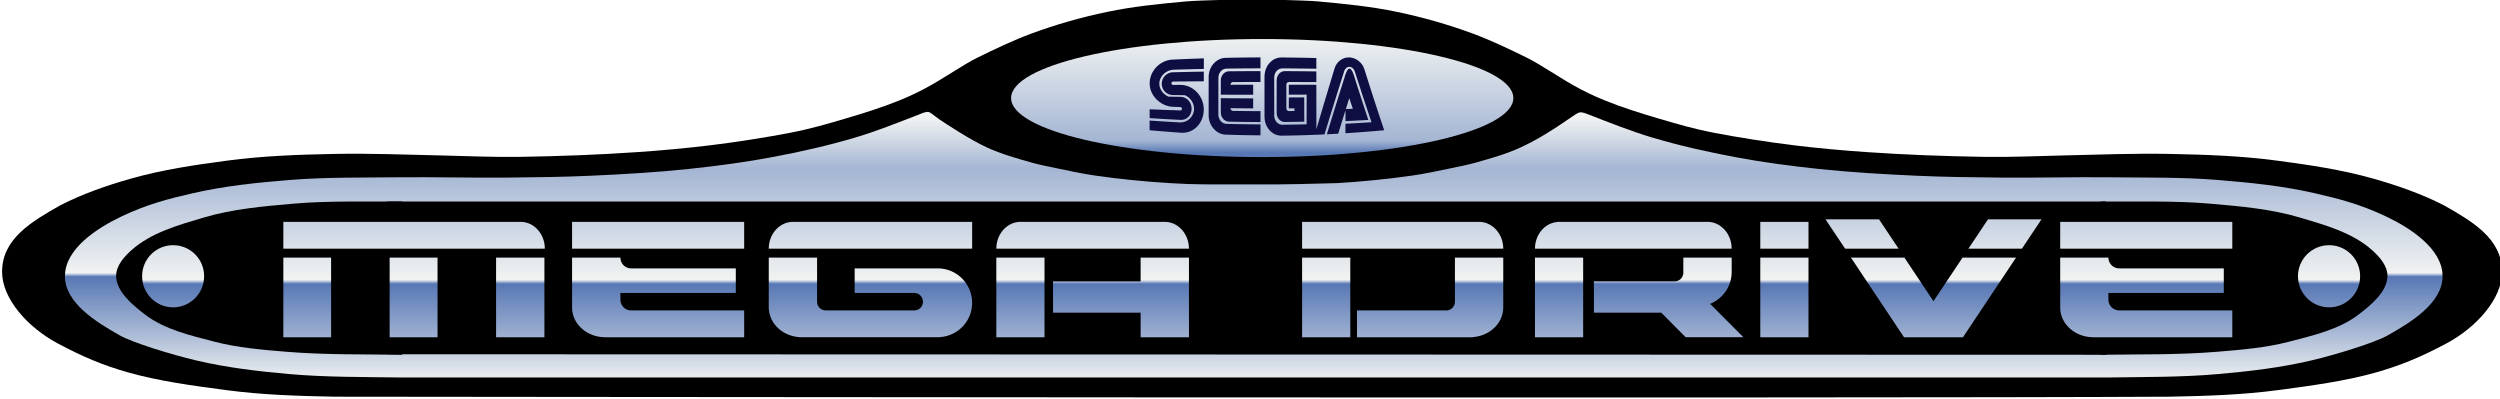
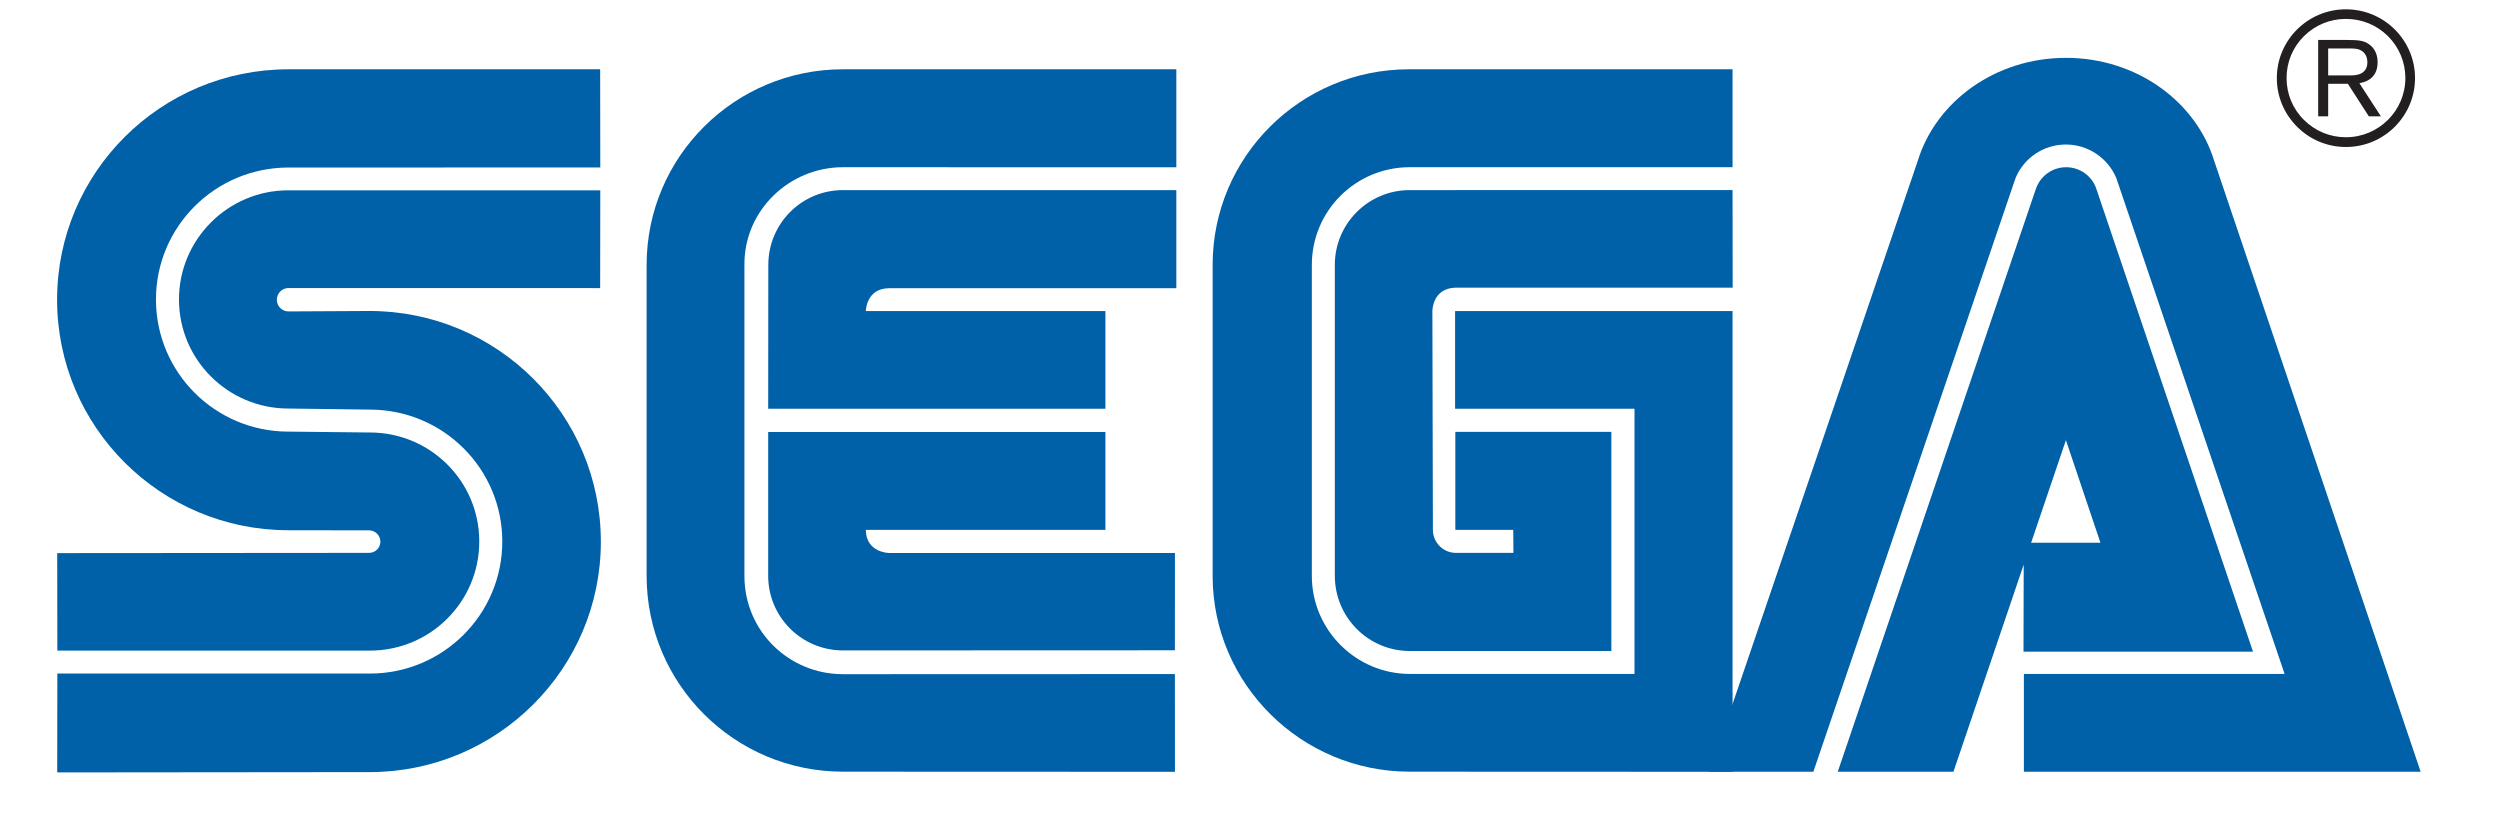
- <svg xmlns="http://www.w3.org/2000/svg" version="1.1" id="Layer_1" x="0px" y="0px" width="566.932px" height="90.32px" viewBox="0 0 566.932 90.32" enable-background="new 0 0 566.932 90.32" xml:space="preserve">
-   <g>
-     <g id="layer3">
-       <g id="g7132">
- 		</g>
-       <g id="g7132-3" transform="matrix(-1,0,0,1,572.246,1.3299167e-4)">
-         <path id="path6288-1-5" d="     M80.218,89.959c-8.256-0.161-16.444-0.408-24.631-1.503c-7.381-0.984-15.09-1.993-22.254-4.029     c-5.428-1.542-10.057-3.437-15.895-6.56C10.606,74.213,4.836,67.724,4.842,61.628c0.009-7.51,6.74-11.396,13.125-15.035     c5.015-2.585,10.609-4.529,16.037-6.073c7.162-2.034,14.406-3.098,21.787-4.083c8.185-1.094,16.168-1.369,24.424-1.533     c7.857-0.154,16.084,0.158,23.941,0.341c6.061,0.141,11.971,0.417,18.031,0.325c8.963-0.136,17.987-0.469,26.934-1.09     c5.355-0.373,10.818-0.862,16.148-1.512c6.055-0.736,12.965-1.829,18.1-2.821c5.135-0.994,8.492-2.026,12.68-3.248     c4.125-1.204,8.322-2.533,12.31-4.142c2.503-1.011,4.806-2.127,7.156-3.453c1.816-1.023,3.677-2.238,5.465-3.313     c1.684-1.014,3.26-2.046,5.022-2.91c4.022-1.968,8.088-3.931,12.291-5.48c5.604-2.066,11.256-3.669,17.103-4.896     c5.938-1.246,12.016-1.843,18.058-2.393c3.056-0.275,14.854-0.49,14.854-0.49s11.802,0.215,14.854,0.49     c6.042,0.548,12.119,1.146,18.058,2.393c5.847,1.228,11.498,2.829,17.103,4.896c4.202,1.551,8.269,3.515,12.291,5.48     c1.764,0.863,3.34,1.896,5.022,2.909c1.789,1.076,3.646,2.291,5.465,3.314c2.354,1.324,4.654,2.442,7.158,3.453     c3.985,1.607,8.184,2.938,12.31,4.142c4.187,1.222,7.543,2.254,12.679,3.248c5.135,0.993,12.044,2.085,18.1,2.821     c5.33,0.647,10.793,1.139,16.149,1.512c8.944,0.621,17.968,0.954,26.933,1.09c6.062,0.092,11.971-0.186,18.03-0.325     c7.858-0.183,16.084-0.495,23.943-0.341c8.256,0.164,16.238,0.439,24.424,1.533c7.381,0.986,14.624,2.049,21.787,4.083     c5.426,1.542,11.023,3.488,16.038,6.073c6.385,3.642,13.116,7.525,13.124,15.035c0.005,6.097-5.766,12.585-12.597,16.239     c-5.837,3.123-10.468,5.018-15.894,6.56c-7.164,2.036-14.874,3.045-22.255,4.029c-8.186,1.095-16.374,1.342-24.629,1.503     C496.397,89.959,151.142,90.368,80.218,89.959L80.218,89.959z" />
-       </g>
-     </g>
-     <g id="layer4">
-       <g id="g7132-3-9" transform="matrix(-0.7864431,0,0,0.7864431,465.5962,16.7987)">
- 		</g>
-       <linearGradient id="path6288-1-5-9-9_1_" gradientUnits="userSpaceOnUse" x1="284.45" y1="-415.988" x2="284.45" y2="-475.994" gradientTransform="matrix(1 0 0 -1 -0.1348 -389.2554)">
-         <stop offset="0" style="stop-color:#F1F3F2" />
-         <stop offset="0.194" style="stop-color:#A4B5D3" />
-         <stop offset="0.586" style="stop-color:#F1F3F2" />
-         <stop offset="0.6" style="stop-color:#5878B5" />
-         <stop offset="1" style="stop-color:#F1F3F2" />
-       </linearGradient>
-       <path id="path6288-1-5-9-9" fill="url(#path6288-1-5-9-9_1_)" d="    M265.309,41.527c-5.688-0.354-11.369-0.9-17.009-1.721c-2.925-0.427-5.817-1.055-8.712-1.657c-1.859-0.387-3.73-0.742-5.561-1.257    c-3.459-0.974-6.947-1.953-10.215-3.45c-3.813-1.746-9.41-5.425-10.83-6.402c-1.42-0.979-1.996-1.67-2.604-1.671    c-0.753,0.024-1.433,0.39-2.233,0.697c-4.707,1.814-9.4,3.699-14.236,5.138c-6.178,1.835-12.483,3.243-18.816,4.436    c-6.262,1.178-12.591,2.008-18.928,2.676c-7.372,0.774-14.779,1.199-22.184,1.537c-6.226,0.285-12.458,0.354-18.69,0.415    c-8.47,0.083-16.94-0.155-25.411-0.062c-8.062,0.091-16.143-0.044-24.179,0.604c-7.37,0.596-14.771,1.353-21.977,3.007    c-5.555,1.275-10.329,2.483-16.251,5.306c-5.47,2.604-12.708,7.281-12.746,13.461c-0.038,6.116,7.126,10.469,12.45,13.479    c2.818,1.594,11.498,4.311,17.459,5.708c6.875,1.611,13.932,2.436,20.966,3.055c8.415,0.739,16.884,0.649,25.331,0.779h386.767    c8.446-0.13,16.916-0.04,25.33-0.779c7.034-0.619,14.092-1.44,20.967-3.055c5.961-1.397,14.641-4.114,17.459-5.708    c5.324-3.01,12.487-7.36,12.451-13.479c-0.039-6.18-7.275-10.854-12.746-13.461c-5.922-2.82-10.695-4.028-16.25-5.306    c-7.207-1.654-14.607-2.412-21.979-3.007c-8.033-0.647-16.115-0.514-24.176-0.604c-8.471-0.096-16.941,0.145-25.412,0.062    c-6.229-0.063-12.465-0.13-18.688-0.415c-7.406-0.338-14.813-0.762-22.185-1.537c-6.338-0.667-12.666-1.498-18.93-2.676    c-6.332-1.191-12.64-2.601-18.814-4.437c-4.836-1.438-9.528-3.319-14.237-5.137c-0.802-0.309-1.734-0.729-2.284-0.561    c-0.509,0.086-1.69,0.94-2.55,1.533c-3.455,2.379-7.021,4.656-10.832,6.402c-3.269,1.498-6.757,2.478-10.216,3.45    c-1.829,0.515-3.698,0.87-5.56,1.257c-2.896,0.604-5.788,1.23-8.714,1.657c-5.639,0.819-11.318,1.364-17.007,1.721    c-14.104,0.403-16.633,0.291-19.963,0.287C273.87,41.806,271.347,41.903,265.309,41.527L265.309,41.527z" />
-       <linearGradient id="path7243_1_" gradientUnits="userSpaceOnUse" x1="1.764" y1="261.543" x2="1.764" y2="259.414" gradientTransform="matrix(2.5123 0 0 -12.4474 281.8071 3263.649)">
-         <stop offset="0" style="stop-color:#F1F3F2" />
-         <stop offset="0.898" style="stop-color:#A4B5D3" />
-         <stop offset="1" style="stop-color:#5878B5" />
-       </linearGradient>
-       <path id="path7243" fill="url(#path7243_1_)" d="    M343.188,22.236c0,7.391-25.497,13.383-56.951,13.383c-31.451,0-56.949-5.992-56.949-13.383l0,0    c0-7.393,25.498-13.385,56.949-13.385C317.689,8.851,343.188,14.843,343.188,22.236z" />
-     </g>
-     <g id="layer7">
-       <path id="path6288-1-5-9-9-4" d="M91.21,80.453    c-8.445-0.129-17.579,0.039-26.329-0.688c-5.462-0.454-10.98-0.904-16.284-2.293c-5.424-1.419-11.206-2.718-15.668-6.11    c-2.922-2.225-6.594-5.285-6.594-8.827c0-2.274,1.791-4.304,3.475-5.805c4.464-3.979,10.615-5.685,16.348-7.388    c6.58-1.957,13.513-2.559,20.352-3.153c8.204-0.715,16.64-0.402,24.701-0.493" />
-       <path id="path6288-1-5-9-9-4-4" d="M476.417,80.453    c8.447-0.129,17.658,0.041,26.447-0.688c5.463-0.454,10.981-0.904,16.285-2.293c5.424-1.419,11.206-2.718,15.666-6.11    c2.926-2.225,6.596-5.285,6.596-8.827c0-2.274-1.791-4.304-3.476-5.805c-4.463-3.979-10.612-5.685-16.346-7.388    c-6.582-1.957-13.514-2.56-20.353-3.153c-8.242-0.718-16.759-0.402-24.82-0.493" />
-       <polygon id="rect7309" points="87.73,45.695 477.581,45.703 477.581,80.453 88.291,80.333   " />
-     </g>
-     <g id="path16-1">
-       <path fill="#0F0E43" d="M302.592,15.683c-0.369,1.215-0.74,2.438-1.108,3.667c-0.371,1.229-0.742,2.465-1.112,3.708    C300,24.3,299.63,25.546,299.259,26.8c-0.369,1.253-0.74,2.511-1.111,3.772c0.186-0.008,0.367-0.016,0.552-0.021    c0.183-0.008,0.364-0.016,0.55-0.022c0.183-0.009,0.364-0.017,0.548-0.025c0.184-0.008,0.367-0.017,0.551-0.024    c0.372-1.212,0.743-2.419,1.114-3.62c0.372-1.199,0.743-2.396,1.114-3.583c0.371-1.188,0.742-2.369,1.112-3.543    c0.371-1.174,0.742-2.341,1.113-3.5c0.04-0.158,0.103-0.308,0.18-0.438c0.078-0.132,0.173-0.248,0.278-0.343    c0.107-0.097,0.229-0.171,0.354-0.221c0.132-0.049,0.269-0.073,0.412-0.069c0.146,0.005,0.284,0.038,0.414,0.096    c0.129,0.057,0.252,0.139,0.356,0.239c0.107,0.101,0.204,0.221,0.281,0.354c0.078,0.133,0.138,0.283,0.18,0.44    c0.313,0.979,0.629,1.953,0.943,2.919c0.313,0.967,0.628,1.927,0.94,2.879c0.313,0.953,0.629,1.899,0.942,2.839    c0.313,0.938,0.629,1.869,0.942,2.794c-0.492,0.03-0.986,0.063-1.479,0.093c-0.492,0.03-0.984,0.061-1.479,0.089    c-0.492,0.027-0.984,0.056-1.479,0.083c-0.492,0.025-0.986,0.052-1.479,0.076c0,0.181,0,0.358,0,0.539c0,0.18,0,0.356,0,0.537    c0,0.179,0,0.357,0,0.538c0,0.18,0,0.358,0,0.539c0.733-0.047,1.469-0.097,2.2-0.148c0.732-0.051,1.468-0.105,2.199-0.162    c0.732-0.057,1.467-0.116,2.198-0.178c0.73-0.062,1.465-0.125,2.196-0.19c-0.37-1.093-0.741-2.199-1.111-3.315    c-0.371-1.117-0.74-2.245-1.111-3.386c-0.371-1.14-0.742-2.291-1.11-3.451c-0.371-1.162-0.743-2.333-1.114-3.517    c-0.106-0.392-0.271-0.757-0.485-1.093c-0.217-0.333-0.479-0.632-0.781-0.887c-0.301-0.253-0.641-0.46-1.006-0.609    c-0.364-0.15-0.758-0.24-1.166-0.259c-0.405-0.019-0.797,0.037-1.162,0.158c-0.362,0.119-0.7,0.303-1.002,0.539    c-0.299,0.237-0.563,0.526-0.776,0.858C302.866,14.906,302.7,15.28,302.592,15.683L302.592,15.683L302.592,15.683L302.592,15.683    L302.592,15.683z M305.206,24.725c0.063-0.207,0.129-0.415,0.192-0.622c0.064-0.207,0.13-0.414,0.194-0.62    c0.063-0.206,0.128-0.413,0.192-0.619c0.063-0.206,0.13-0.412,0.194-0.617c0.066,0.204,0.136,0.407,0.203,0.608    c0.067,0.204,0.136,0.406,0.202,0.607c0.068,0.202,0.136,0.404,0.204,0.606c0.066,0.201,0.135,0.403,0.202,0.604    c-0.132,0.005-0.265,0.009-0.396,0.013c-0.133,0.004-0.267,0.01-0.398,0.014s-0.266,0.008-0.396,0.012    S305.338,24.721,305.206,24.725z M304.88,17.639c-0.332,1.044-0.664,2.096-0.996,3.151c-0.331,1.059-0.663,2.12-0.994,3.188    c-0.332,1.067-0.664,2.144-0.998,3.222c-0.33,1.079-0.662,2.163-0.994,3.25c0.216-0.012,0.429-0.021,0.645-0.032    c0.214-0.011,0.428-0.021,0.642-0.032c0.216-0.013,0.431-0.022,0.646-0.036c0.214-0.013,0.428-0.023,0.643-0.037    c0.138-0.446,0.274-0.893,0.412-1.336c0.139-0.444,0.273-0.89,0.413-1.331c0.136-0.441,0.272-0.884,0.409-1.323    c0.137-0.44,0.272-0.881,0.412-1.319c0,0.206,0,0.411,0,0.616c0,0.206,0,0.411,0,0.616c0,0.204,0,0.409,0,0.614s0,0.411,0,0.616    c0.433-0.021,0.862-0.041,1.296-0.063c0.431-0.021,0.862-0.043,1.293-0.065c0.432-0.022,0.862-0.046,1.294-0.069    s0.861-0.048,1.294-0.073c-0.257-0.774-0.513-1.555-0.771-2.339c-0.257-0.783-0.513-1.572-0.77-2.365    c-0.256-0.794-0.513-1.593-0.769-2.396c-0.259-0.804-0.515-1.609-0.771-2.423c-0.039-0.135-0.097-0.334-0.172-0.557    c-0.073-0.225-0.164-0.471-0.267-0.7c-0.104-0.229-0.216-0.444-0.341-0.604c-0.121-0.158-0.254-0.26-0.392-0.265    c-0.138-0.004-0.271,0.09-0.395,0.242c-0.122,0.153-0.237,0.362-0.34,0.591c-0.103,0.229-0.189,0.475-0.266,0.697    C304.975,17.302,304.917,17.502,304.88,17.639L304.88,17.639L304.88,17.639L304.88,17.639L304.88,17.639L304.88,17.639    L304.88,17.639L304.88,17.639L304.88,17.639z M290.797,15.507c0.645,0.003,1.285,0.007,1.93,0.012    c0.644,0.005,1.283,0.012,1.928,0.019c0.643,0.006,1.284,0.015,1.928,0.021c0.645,0.008,1.285,0.019,1.929,0.026    c0-0.201-0.001-0.403-0.001-0.606c0-0.201,0-0.403,0-0.606s0-0.404,0-0.607c-0.001-0.203-0.001-0.404,0-0.607    c-0.658-0.017-1.315-0.031-1.975-0.045c-0.657-0.015-1.314-0.025-1.976-0.036c-0.655-0.011-1.313-0.021-1.973-0.026    c-0.659-0.009-1.315-0.015-1.976-0.02c-0.531-0.003-1.039,0.115-1.5,0.334c-0.463,0.217-0.877,0.534-1.226,0.928    c-0.351,0.394-0.632,0.861-0.827,1.382c-0.193,0.52-0.303,1.091-0.303,1.688c0,0.758,0,1.515,0,2.272c0,0.757,0,1.515,0,2.271    s0,1.515,0,2.272c0,0.757,0,1.516,0,2.271c-0.001,0.6,0.107,1.169,0.303,1.688c0.195,0.521,0.479,0.986,0.828,1.379    c0.348,0.392,0.762,0.708,1.227,0.925c0.459,0.217,0.969,0.333,1.5,0.326c0.658-0.008,1.316-0.02,1.977-0.03    c0.658-0.014,1.315-0.028,1.976-0.046c0.658-0.019,1.314-0.038,1.975-0.061c0.657-0.021,1.314-0.048,1.976-0.074    c0-0.944,0-1.89,0-2.834c-0.002-0.944-0.002-1.891-0.003-2.834c0.001-0.944,0-1.89,0-2.833s-0.001-1.89-0.001-2.833    c-0.521-0.001-1.041-0.002-1.563-0.002c-0.521-0.001-1.039-0.002-1.562-0.003c-0.52,0-1.039-0.001-1.559-0.001    c-0.521,0-1.041-0.001-1.563-0.001c0,0.188,0,0.377,0,0.564c0,0.188,0,0.377,0,0.565c0,0.188,0,0.378,0,0.565    c0.002,0.188,0,0.377,0,0.564c0.336,0,0.675-0.002,1.011-0.003s0.674-0.002,1.011-0.004c0.336-0.001,0.672-0.002,1.008-0.004    s0.672-0.004,1.008-0.006c0.001,0.562,0.001,1.122,0.001,1.683c0.001,0.562,0,1.121,0,1.683c0,0.561,0.001,1.121,0.001,1.681    c0,0.562,0.001,1.121,0.001,1.683c-0.459,0.013-0.916,0.022-1.376,0.033c-0.46,0.01-0.919,0.02-1.378,0.026    s-0.917,0.016-1.377,0.021c-0.459,0.007-0.918,0.013-1.377,0.018c-0.254,0.003-0.495-0.053-0.715-0.154    c-0.222-0.104-0.418-0.253-0.582-0.438c-0.165-0.187-0.302-0.408-0.394-0.654c-0.094-0.247-0.146-0.52-0.146-0.804    c0-0.724,0-1.446,0-2.168c0.001-0.724,0-1.445,0-2.168c0-0.724,0-1.446,0-2.17c0.001-0.723,0.001-1.445,0.001-2.168    c0-0.283,0.049-0.557,0.143-0.803c0.092-0.247,0.229-0.469,0.394-0.654c0.166-0.188,0.36-0.337,0.582-0.44    C290.301,15.562,290.542,15.504,290.797,15.507z M292.268,22.099c0,0.206,0,0.412,0,0.618c0,0.205,0,0.411,0,0.617    s0,0.412,0,0.618s0,0.412,0,0.619c0.106-0.001,0.215-0.002,0.321-0.003s0.214-0.001,0.32-0.003    c0.105-0.001,0.215-0.002,0.32-0.003s0.214-0.001,0.318-0.003c0,0.053,0.001,0.104,0,0.153c0,0.053,0.001,0.104,0.001,0.154    s0,0.104,0,0.152c0,0.054,0,0.104,0,0.155c-0.105,0.001-0.213,0.003-0.319,0.004c-0.105,0.001-0.215,0.002-0.32,0.003    c-0.106,0.001-0.214,0.002-0.32,0.003s-0.215,0.002-0.321,0.003c-0.076,0.001-0.147-0.017-0.215-0.047    c-0.066-0.029-0.126-0.076-0.177-0.131c-0.05-0.057-0.088-0.122-0.119-0.196c-0.026-0.073-0.042-0.153-0.042-0.239    c0-0.446,0-0.894,0-1.34s0-0.894-0.001-1.34c0-0.445,0-0.894,0-1.34c0-0.445,0-0.894,0-1.34c0.001-0.085,0.017-0.166,0.042-0.239    c0.03-0.073,0.068-0.141,0.119-0.196s0.109-0.102,0.177-0.133c0.065-0.03,0.138-0.049,0.216-0.048    c0.521,0.001,1.039,0.002,1.56,0.003c0.521,0,1.039,0.002,1.563,0.004c0.521,0.002,1.039,0.004,1.562,0.006    c0.521,0.002,1.039,0.004,1.56,0.007c0-0.202,0-0.403,0-0.605s0.001-0.403,0-0.605c0-0.203,0.001-0.405,0-0.606    c0-0.202,0-0.404,0-0.604c-0.597-0.009-1.191-0.016-1.791-0.021c-0.597-0.007-1.191-0.014-1.788-0.019s-1.192-0.011-1.791-0.015    c-0.597-0.004-1.191-0.008-1.789-0.012c-0.254-0.001-0.496,0.057-0.716,0.159c-0.22,0.104-0.418,0.254-0.585,0.439    c-0.167,0.187-0.301,0.407-0.395,0.655c-0.094,0.245-0.146,0.519-0.146,0.802c0,0.619,0,1.238,0,1.856c0,0.62,0,1.239,0,1.859    c-0.001,0.619-0.001,1.238,0,1.858c0.001,0.619,0,1.237,0,1.857c0,0.285,0.053,0.557,0.146,0.803    c0.094,0.247,0.228,0.468,0.395,0.653c0.168,0.187,0.366,0.335,0.586,0.438c0.221,0.103,0.463,0.157,0.717,0.154    c0.367-0.004,0.733-0.009,1.104-0.014c0.365-0.006,0.733-0.011,1.103-0.018c0.367-0.007,0.733-0.014,1.103-0.021    c0.367-0.007,0.735-0.016,1.104-0.023c0-0.459,0-0.917-0.001-1.377c0-0.459,0-0.919,0-1.378s0-0.918,0-1.378    c-0.001-0.459,0-0.918-0.001-1.377c-0.291,0.002-0.582,0.003-0.873,0.005c-0.289,0.002-0.582,0.003-0.871,0.005    c-0.291,0.003-0.582,0.004-0.873,0.005S292.559,22.098,292.268,22.099L292.268,22.099L292.268,22.099L292.268,22.099    L292.268,22.099z M278.13,15.557c0.644-0.008,1.285-0.017,1.929-0.021c0.644-0.007,1.284-0.013,1.928-0.019    c0.643-0.004,1.285-0.008,1.928-0.012c0.643-0.003,1.283-0.005,1.927-0.006c0-0.207,0-0.414,0-0.621s0-0.412,0-0.619    s0-0.413,0-0.621c0-0.207,0-0.414,0-0.62c-0.657,0.002-1.315,0.006-1.974,0.011c-0.657,0.005-1.315,0.012-1.973,0.021    c-0.658,0.008-1.315,0.017-1.975,0.027s-1.314,0.022-1.975,0.037c-0.531,0.011-1.039,0.144-1.5,0.369    c-0.461,0.227-0.875,0.548-1.224,0.938c-0.35,0.392-0.632,0.854-0.825,1.361c-0.195,0.509-0.307,1.063-0.306,1.646    c0,0.729,0,1.455,0,2.184s0,1.454-0.001,2.183c0,0.728,0,1.455,0,2.183c0,0.729,0,1.455-0.001,2.183    c0,0.583,0.108,1.14,0.304,1.649c0.193,0.514,0.478,0.979,0.825,1.375c0.349,0.396,0.765,0.727,1.226,0.958    c0.459,0.232,0.967,0.372,1.5,0.391c0.658,0.021,1.315,0.042,1.976,0.061c0.658,0.019,1.315,0.032,1.976,0.046    c0.656,0.013,1.314,0.023,1.975,0.031c0.658,0.009,1.316,0.015,1.975,0.019c0-0.207,0-0.414,0-0.619c0-0.207,0-0.414,0-0.62    c0-0.207,0.002-0.414,0.002-0.62c0-0.207,0-0.413,0-0.62c-0.644-0.002-1.285-0.007-1.929-0.014    c-0.644-0.006-1.287-0.015-1.929-0.024c-0.643-0.009-1.285-0.021-1.928-0.033c-0.645-0.014-1.287-0.028-1.93-0.045    c-0.253-0.007-0.492-0.07-0.713-0.18c-0.22-0.108-0.418-0.263-0.584-0.449c-0.166-0.188-0.3-0.411-0.393-0.655    c-0.094-0.244-0.146-0.512-0.146-0.792c0-0.701,0-1.401,0.001-2.104c0-0.701,0-1.401,0-2.104c0.001-0.701,0.001-1.401,0.001-2.104    s0.001-1.4,0-2.103c0-0.279,0.053-0.546,0.146-0.79c0.093-0.242,0.228-0.463,0.394-0.647c0.166-0.188,0.363-0.337,0.583-0.442    C277.635,15.619,277.877,15.561,278.13,15.557L278.13,15.557L278.13,15.557L278.13,15.557L278.13,15.557z M284.184,21.486    c0-0.189,0-0.379,0-0.567c0-0.189,0-0.379,0.002-0.566c0-0.188,0-0.379,0-0.567s0-0.378,0-0.566c-0.43,0-0.855,0-1.285,0    s-0.856,0.001-1.285,0.001c-0.428,0-0.855,0.001-1.283,0.001s-0.855,0-1.285,0.001c0-0.085,0.016-0.165,0.042-0.238    c0.028-0.073,0.069-0.139,0.119-0.194c0.05-0.057,0.108-0.102,0.175-0.132c0.066-0.031,0.141-0.05,0.215-0.051    c0.521-0.001,1.04-0.002,1.561-0.004c0.521,0,1.041-0.001,1.562-0.003c0.521,0,1.04-0.001,1.562-0.002    c0.521,0,1.039-0.001,1.561-0.001c-0.001-0.206-0.001-0.413-0.001-0.618c0.001-0.207,0.001-0.413,0.001-0.62    c0-0.206,0-0.412,0-0.618s0-0.412,0-0.618c-0.597,0.001-1.191,0.002-1.789,0.005c-0.597,0.002-1.191,0.006-1.79,0.01    c-0.597,0.004-1.192,0.007-1.791,0.013c-0.597,0.004-1.192,0.011-1.788,0.017c-0.254,0.003-0.494,0.063-0.715,0.167    c-0.22,0.104-0.417,0.256-0.583,0.441c-0.167,0.188-0.301,0.404-0.394,0.647c-0.094,0.243-0.146,0.511-0.146,0.79    c0,0.271,0,0.541,0,0.813c0,0.271,0,0.541,0,0.812s0,0.541,0,0.813c0,0.271,0,0.54,0,0.812c0.612,0.004,1.226,0.009,1.835,0.011    c0.611,0.003,1.225,0.006,1.834,0.009c0.611,0.003,1.225,0.004,1.836,0.006C282.962,21.483,283.572,21.485,284.184,21.486    L284.184,21.486L284.184,21.486L284.184,21.486L284.184,21.486z M284.184,22.312c0,0.188,0,0.379,0,0.567c0,0.189,0,0.379,0,0.567    s0.002,0.378,0,0.567c0,0.188,0.002,0.378,0,0.565c-0.429-0.002-0.855-0.004-1.285-0.008c-0.429-0.003-0.855-0.008-1.283-0.012    s-0.856-0.009-1.285-0.014c-0.428-0.005-0.855-0.01-1.285-0.016c0,0.085,0.016,0.165,0.042,0.238    c0.028,0.074,0.069,0.142,0.119,0.197c0.049,0.056,0.108,0.103,0.175,0.134c0.066,0.032,0.141,0.051,0.215,0.052    c0.521,0.007,1.04,0.014,1.561,0.02c0.521,0.007,1.041,0.012,1.563,0.017c0.52,0.005,1.04,0.009,1.563,0.012    c0.52,0.003,1.039,0.005,1.561,0.007c0,0.206,0,0.413,0,0.619s0,0.412,0,0.618s0,0.412,0,0.618s0,0.412,0,0.619    c-0.597-0.002-1.191-0.007-1.79-0.012c-0.598-0.005-1.192-0.012-1.791-0.02c-0.598-0.009-1.192-0.02-1.791-0.028    c-0.597-0.01-1.192-0.022-1.79-0.037c-0.253-0.006-0.492-0.068-0.713-0.177c-0.22-0.108-0.417-0.264-0.583-0.45    c-0.166-0.188-0.3-0.408-0.394-0.653c-0.092-0.245-0.145-0.514-0.145-0.793c0-0.271,0-0.541,0-0.812s0-0.541,0-0.812    c0-0.271,0-0.542,0-0.813s0-0.542,0-0.813c0.612,0.006,1.225,0.012,1.835,0.017c0.611,0.005,1.224,0.009,1.834,0.013    c0.612,0.003,1.226,0.008,1.835,0.011C282.961,22.308,283.572,22.311,284.184,22.312L284.184,22.312L284.184,22.312    L284.184,22.312L284.184,22.312L284.184,22.312L284.184,22.312L284.184,22.312L284.184,22.312z M265.324,24.97    c-0.385-0.016-0.771-0.03-1.155-0.045c-0.386-0.017-0.771-0.032-1.153-0.049c-0.388-0.016-0.771-0.032-1.156-0.049    c-0.383-0.017-0.771-0.034-1.154-0.051c0,0.167,0,0.335,0,0.503s0,0.335,0,0.503s0,0.335,0,0.503s0,0.335,0,0.502    c0.588,0.038,1.176,0.074,1.763,0.109c0.587,0.036,1.177,0.07,1.765,0.104c0.588,0.034,1.176,0.066,1.764,0.098    s1.176,0.063,1.764,0.091c0.008,0,0.016,0.001,0.021,0.001c0.009,0,0.016,0.001,0.022,0.001s0.017,0,0.022,0.002    c0.008,0,0.016,0.001,0.023,0.001c0.33,0.003,0.646-0.063,0.93-0.188c0.285-0.127,0.543-0.31,0.758-0.538    c0.216-0.229,0.389-0.507,0.509-0.813c0.12-0.308,0.188-0.646,0.188-1.006c0-0.365-0.069-0.716-0.194-1.036    c-0.125-0.319-0.306-0.609-0.53-0.854c-0.223-0.244-0.488-0.44-0.785-0.579c-0.296-0.138-0.621-0.216-0.964-0.222    c-0.231-0.003-0.464-0.006-0.694-0.01c-0.232-0.003-0.465-0.007-0.696-0.011c-0.232-0.003-0.464-0.007-0.696-0.01    c-0.23-0.003-0.463-0.007-0.693-0.012c-0.281-0.114-0.553-0.272-0.801-0.467c-0.248-0.193-0.472-0.421-0.66-0.676    c-0.189-0.255-0.346-0.536-0.453-0.836c-0.105-0.299-0.166-0.617-0.166-0.947c0-0.424,0.097-0.831,0.268-1.204    c0.171-0.371,0.415-0.709,0.712-0.999c0.297-0.288,0.646-0.525,1.024-0.695c0.38-0.169,0.789-0.271,1.207-0.283    c0.574-0.019,1.146-0.033,1.721-0.05c0.574-0.017,1.146-0.031,1.721-0.046c0.574-0.016,1.146-0.028,1.721-0.041    c0.574-0.014,1.146-0.025,1.722-0.037c0-0.199,0-0.397,0-0.599c0-0.198,0-0.398,0-0.6c0-0.199,0-0.398,0-0.599    c0-0.201,0-0.398,0-0.601c-0.597,0.02-1.193,0.039-1.79,0.062c-0.596,0.021-1.193,0.044-1.79,0.067    c-0.597,0.022-1.192,0.048-1.79,0.075c-0.598,0.025-1.193,0.053-1.789,0.082c-0.709,0.033-1.383,0.218-1.997,0.514    c-0.612,0.297-1.167,0.707-1.631,1.196c-0.465,0.489-0.84,1.059-1.101,1.682c-0.26,0.622-0.402,1.299-0.402,2.003    c0,0.707,0.154,1.381,0.432,1.998c0.276,0.617,0.676,1.181,1.163,1.661c0.486,0.48,1.063,0.882,1.692,1.167    c0.632,0.287,1.316,0.458,2.025,0.481c0-0.002,0-0.004,0-0.006s0-0.005,0-0.007c0-0.003,0-0.005,0-0.008c0-0.001,0-0.003,0-0.005    c0,0.002,0.002,0.004,0.004,0.006s0.002,0.004,0.004,0.008c0,0.002,0.002,0.004,0.004,0.006c0,0.002,0.002,0.004,0.002,0.006    c0.137,0.005,0.271,0.01,0.41,0.014c0.135,0.004,0.271,0.009,0.407,0.013c0.138,0.005,0.273,0.009,0.41,0.013    c0.136,0.005,0.272,0.01,0.409,0.014c0.049,0.001,0.098,0.014,0.141,0.033c0.043,0.021,0.084,0.051,0.116,0.085    c0.033,0.036,0.062,0.079,0.079,0.125c0.02,0.047,0.029,0.099,0.029,0.152c0,0.053-0.012,0.104-0.03,0.149    c-0.021,0.045-0.045,0.087-0.079,0.12s-0.072,0.062-0.117,0.079c-0.043,0.019-0.091,0.026-0.141,0.024    c-0.195-0.008-0.391-0.015-0.586-0.021c-0.195-0.009-0.391-0.016-0.586-0.022c-0.195-0.006-0.391-0.014-0.586-0.021    C265.714,24.986,265.52,24.977,265.324,24.97L265.324,24.97L265.324,24.97L265.324,24.97L265.324,24.97L265.324,24.97    L265.324,24.97L265.324,24.97L265.324,24.97z M268.359,18.473c0.387-0.003,0.771-0.007,1.158-0.011    c0.387-0.003,0.771-0.006,1.157-0.009c0.388-0.003,0.772-0.006,1.159-0.009c0.385-0.003,0.771-0.007,1.158-0.009    c0-0.184,0-0.365,0-0.548c0-0.184,0-0.367,0-0.55s0-0.366,0-0.549c0-0.182,0-0.365,0-0.548c-0.59,0.01-1.178,0.021-1.766,0.031    c-0.591,0.012-1.18,0.022-1.768,0.036c-0.589,0.014-1.178,0.025-1.766,0.041c-0.59,0.016-1.178,0.028-1.767,0.044    c-0.008,0-0.016,0.001-0.022,0c-0.008,0-0.017,0-0.023,0.001c-0.008,0-0.016,0-0.023,0c-0.006,0-0.017,0-0.022,0    c-0.331,0.021-0.646,0.108-0.933,0.251c-0.285,0.143-0.541,0.337-0.756,0.569c-0.215,0.233-0.39,0.507-0.51,0.81    c-0.119,0.299-0.186,0.623-0.186,0.966c0,0.352,0.068,0.684,0.193,0.986s0.308,0.578,0.53,0.811    c0.226,0.231,0.491,0.421,0.788,0.555c0.296,0.132,0.623,0.209,0.965,0.214c0.232,0.002,0.465,0.006,0.696,0.008    c0.231,0.003,0.463,0.006,0.694,0.009s0.465,0.006,0.697,0.008c0.23,0.002,0.463,0.005,0.693,0.008    c0.281,0.117,0.553,0.28,0.799,0.481c0.248,0.2,0.473,0.439,0.661,0.708s0.345,0.565,0.45,0.884    c0.105,0.317,0.166,0.657,0.166,1.006c0,0.45-0.098,0.876-0.268,1.259c-0.17,0.384-0.416,0.723-0.711,1.004    c-0.298,0.278-0.646,0.499-1.025,0.644c-0.381,0.145-0.791,0.212-1.209,0.188c-0.572-0.031-1.145-0.063-1.717-0.097    c-0.572-0.032-1.146-0.066-1.718-0.104c-0.573-0.034-1.146-0.071-1.718-0.108c-0.57-0.038-1.145-0.076-1.716-0.116    c0,0.184,0,0.366,0,0.55s0,0.366,0,0.549c0,0.184,0,0.367,0,0.55s0,0.365,0,0.549c0.595,0.054,1.19,0.105,1.784,0.155    c0.596,0.052,1.19,0.101,1.787,0.146c0.595,0.049,1.19,0.095,1.785,0.139c0.597,0.044,1.191,0.087,1.789,0.128    c0.707,0.05,1.383-0.061,1.998-0.3c0.614-0.242,1.17-0.616,1.635-1.096c0.465-0.479,0.843-1.063,1.104-1.721    c0.262-0.658,0.404-1.391,0.405-2.162c0-0.771-0.155-1.511-0.433-2.182c-0.277-0.672-0.676-1.274-1.164-1.78    c-0.486-0.504-1.063-0.909-1.694-1.188c-0.632-0.279-1.318-0.429-2.027-0.425c0,0.002,0,0.004,0,0.008c0,0.002,0,0.006,0,0.008    c0,0.003,0,0.005,0,0.007c0,0.003,0,0.006,0,0.009c-0.001-0.002-0.003-0.005-0.004-0.008c-0.001-0.002-0.003-0.005-0.004-0.007    c-0.002-0.002-0.004-0.005-0.005-0.007s-0.004-0.006-0.004-0.008c-0.137,0-0.271,0.001-0.409,0.001    c-0.136,0.001-0.271,0.001-0.408,0.002c-0.136,0-0.272,0.002-0.407,0.002c-0.138,0.001-0.272,0.001-0.408,0.002    c-0.051,0-0.102-0.01-0.146-0.028c-0.044-0.02-0.083-0.046-0.114-0.08c-0.033-0.033-0.061-0.075-0.078-0.121    c-0.019-0.047-0.028-0.096-0.028-0.149c0-0.052,0.01-0.102,0.028-0.146c0.019-0.046,0.045-0.087,0.078-0.122    c0.031-0.035,0.07-0.063,0.114-0.083c0.043-0.021,0.093-0.031,0.144-0.031c0.195-0.002,0.391-0.005,0.584-0.007    c0.195-0.002,0.392-0.004,0.586-0.006c0.195-0.003,0.391-0.006,0.586-0.008C267.97,18.477,268.166,18.475,268.359,18.473    L268.359,18.473L268.359,18.473L268.359,18.473L268.359,18.473L268.359,18.473L268.359,18.473L268.359,18.473L268.359,18.473z" />
-     </g>
-     <linearGradient id="rect7344_1_" gradientUnits="userSpaceOnUse" x1="284.853" y1="-415.7" x2="284.853" y2="-480.576" gradientTransform="matrix(1 0 0 -1 -1.1348 -390.2554)">
-       <stop offset="0" style="stop-color:#F1F3F2" />
-       <stop offset="0.194" style="stop-color:#A4B5D3" />
-       <stop offset="0.586" style="stop-color:#F1F3F2" />
-       <stop offset="0.6" style="stop-color:#5878B5" />
-       <stop offset="1" style="stop-color:#F1F3F2" />
-     </linearGradient>
-     <path id="rect7344" fill="url(#rect7344_1_)" d="M413.979,49.74l4.438,6.651h12.134l-4.438-6.651H413.979z M450.821,49.74   l-4.437,6.651h12.133l4.437-6.651H450.821z M64.252,50.311v6.082h53.917h5.385c0-3.322-2.405-6.025-5.385-6.082H64.252z    M129.731,50.311v6.082h39.027v-6.082H129.731z M179.783,50.311c-3.01,0.02-5.449,2.734-5.449,6.082h5.449h5.512h35.163v-6.082   h-40.644H179.783z M231.355,50.311c-2.996,0.037-5.418,2.747-5.418,6.082h5.418h5.512h27.115h5.64c0-3.357-2.457-6.082-5.479-6.082   c-0.057,0-0.104-0.002-0.158,0H231.355z M295.28,50.311v6.082h40.2h5.416c0-3.334-2.424-6.042-5.416-6.082H295.28z M353.126,50.311   v0.031c-2.818,0.248-5.037,2.855-5.037,6.051h5.037h5.893h20.115h2.598h8.901h2.06c0-3.335-2.422-6.045-5.416-6.082H353.126z    M399.186,50.311v6.082h10.931v-6.082H399.186z M467.198,50.311v6.082h39.028v-6.082H467.198z M39.257,55.601   c-3.891,0-7.032,3.143-7.032,7.033c0,3.89,3.142,7.063,7.032,7.063c3.892,0,7.033-3.174,7.033-7.063   C46.291,58.742,43.149,55.601,39.257,55.601z M528.18,55.601c-3.891,0-7.063,3.143-7.063,7.033c0,3.89,3.174,7.063,7.063,7.063   c3.891,0,7.033-3.174,7.033-7.063C535.212,58.742,532.069,55.601,528.18,55.601z M64.252,58.419v18.058h10.834V58.419H64.252z    M88.359,58.419v18.058h10.865V58.419H88.359z M112.498,58.419v18.058h10.96V58.419H112.498z M129.731,58.419v11.563   c0.146,3.611,3.46,6.494,7.508,6.494h31.52v-6.082H143.1c-1.345,0-2.407-1.096-2.407-2.438v-1.521h26.167v-5.574H143.1   c-1.345,0-2.407-1.097-2.407-2.439h-1.015L129.731,58.419L129.731,58.419z M174.334,58.419v11.753h0.031   c0.238,3.313,3.13,5.968,6.779,6.272v0.03h32.026v-0.03c4.069-0.265,7.286-3.623,7.286-7.763c0-4.312-3.48-7.823-7.793-7.823   c-0.042,0-0.084-0.002-0.126,0h-18.722v5.574h13.525c1.096,0,1.965,0.9,1.965,1.996s-0.869,1.964-1.965,1.964h-20.084   c-1.095,0-1.964-0.869-1.964-1.964V58.418L174.334,58.419L174.334,58.419z M225.938,58.419v18.058h10.93V58.419H225.938z    M258.662,58.419v5.387H238.8v7.097h19.862v5.574h10.961V58.419H258.662z M295.28,58.419v18.058h10.93V58.419H295.28z    M329.938,58.419v10.012c0,1.096-0.868,1.964-1.965,1.964H307.73v6.082h26.294v-0.03c3.842-0.293,6.875-3.183,6.875-6.717V58.419   H329.938z M348.088,58.419v18.058h10.93V58.419H348.088z M381.73,58.419v3.423c0,0.021,0.003,0.042,0,0.063   c-0.03,1.063-0.893,1.899-1.963,1.899h-2.407h-15.902v7.097h15.27l5.543,5.574h13.084l-7.539-7.57   c2.854-1.159,4.88-3.954,4.88-7.224v-3.264h-0.729L381.73,58.419L381.73,58.419z M399.186,58.419v18.058h10.931V58.419H399.186z    M419.745,58.419l12.037,18.058h1.235h10.896h1.236l12.036-18.058h-12.133l-6.59,9.885l-6.59-9.885H419.745z M467.198,58.419   v11.563c0.147,3.611,3.461,6.494,7.508,6.494h31.521v-6.082h-25.659c-1.343,0-2.439-1.096-2.439-2.438v-1.521h26.168v-5.574   h-23.729c-1.343,0-2.439-1.097-2.439-2.439L467.198,58.419L467.198,58.419z" />
-   </g>
+ <svg xmlns="http://www.w3.org/2000/svg" version="1.1" width="300" height="100">
+   <path d="m 147.808,90.894 c 5.508,5.349 13.019,8.656 21.303,8.656 l 130.889,0.015 -28.268,-84.332 C 267.871,6.274 258.813,-1.2207031e-6 247.934,-1.2207031e-6 237.101,-1.2207031e-6 227.906,6.479 224.189,15.401 l -9.423,27.471 -0.037,-41.453 -45.709,-0.023 c -8.262,0 -15.689,3.224 -21.159,8.557 l 0.016,-8.52 h -46.801 c -8.717,0 -16.645,3.717 -22.19,9.559 V 1.396 l -44.11,0.038 C 15.734,1.418 0.114,16.303 0.091,35.983 c 0,9.111 3.982,17.374 9.854,23.496 L 0,59.463 v 40.087 l 44.442,-0.008 c 12.487,-0.015 24.861,-7.549 29.162,-16.576 l 0.129,-0.371 c 4.969,10.036 15.339,16.955 27.341,16.955 l 46.733,-0.008 v -8.648" style="fill: rgb(255, 255, 255);" />
+   <path d="m 6.866,92.691 37.477,-0.038 c 15.333,0 27.759,-12.388 27.759,-27.652 0,-15.294 -12.426,-27.683 -27.759,-27.683 l -9.733,0.053 c -0.767,0 -1.389,-0.629 -1.389,-1.403 0,-0.774 0.622,-1.404 1.389,-1.404 l 37.409,0.008 0.015,-11.736 H 34.602 c -7.237,0 -13.125,5.879 -13.125,13.102 0,7.23 5.887,13.086 13.125,13.086 l 9.779,0.129 c 8.785,0 15.894,7.085 15.894,15.826 0,8.747 -7.108,15.848 -15.894,15.848 h -37.5 l -0.015,11.864" style="fill: rgb(0, 96, 168);" />
+   <path d="m 6.881,78.072 h 37.5 c 7.26,0 13.132,-5.856 13.132,-13.094 0,-7.23 -5.872,-13.079 -13.132,-13.079 l -9.779,-0.106 c -8.77,0 -15.886,-7.093 -15.886,-15.856 0,-8.739 7.116,-15.833 15.886,-15.833 l 37.432,-0.008 L 72.019,8.315 H 34.61 c -15.317,0 -27.759,12.374 -27.759,27.653 0,15.279 12.442,27.66 27.759,27.66 l 9.68,0.015 c 0.736,0 1.358,0.6 1.358,1.358 0,0.744 -0.622,1.343 -1.358,1.343 l -37.424,0.03 0.015,11.698" style="fill: rgb(0, 96, 168);" />
+   <path d="m 101.158,80.902 c -6.502,0 -11.828,-5.182 -11.828,-11.798 v -37.438 c 0,-6.365 5.326,-11.6 11.828,-11.6 l 40.003,0.007 V 8.315 h -40.003 c -13.018,0 -23.563,10.507 -23.563,23.48 v 37.31 c 0,12.974 10.545,23.496 23.563,23.496 l 39.836,0.016 -0.008,-11.729 -39.828,0.014" style="fill: rgb(0, 96, 168);" />
+   <path d="m 92.198,31.795 c 0,-4.961 3.991,-8.982 8.96,-8.982 h 40.003 v 11.774 h -34.465 c -2.761,0 -2.799,2.739 -2.799,2.739 h 28.753 v 11.721 H 92.184 l 0.014,-17.252" style="fill: rgb(0, 96, 168);" />
+   <path d="m 101.158,78.05 c -4.954,0 -8.975,-3.998 -8.975,-8.945 v -17.267 h 40.466 v 11.745 h -28.753 c 0.038,2.761 2.799,2.775 2.799,2.775 h 34.298 l -0.008,11.676 -39.827,0.016" style="fill: rgb(0, 96, 168);" />
+   <path d="m 169.194,80.872 c -6.479,0 -11.774,-5.28 -11.774,-11.768 v -37.31 c 0,-6.494 5.257,-11.729 11.743,-11.729 h 38.745 V 8.315 h -38.835 c -13.012,0 -23.557,10.507 -23.557,23.48 v 37.31 c 0,12.974 10.636,23.496 23.647,23.496 l 38.745,0.016 v -55.291 h -33.297 v 11.721 h 21.53 v 31.825 h -26.947" style="fill: rgb(0, 96, 168);" />
+   <path d="m 160.181,69.104 c 0,4.971 4.021,9.014 8.982,9.014 h 24.201 v -26.295 H 174.64 v 11.76 h 6.949 l 0.022,2.761 h -6.918 c -1.51,0 -2.746,-1.251 -2.746,-2.761 l -0.062,-26.265 c 0,0 -0.008,-2.731 2.777,-2.799 h 33.259 l -0.015,-11.714 -38.745,0.008 c -4.961,0 -8.982,4.021 -8.982,8.982 v 37.309" style="fill: rgb(0, 96, 168);" />
+   <path d="m 244.315,22.638 c 0.522,-1.494 1.941,-2.571 3.618,-2.571 1.678,0 3.111,1.077 3.619,2.571 l 18.808,55.563 h -27.54 l 0.03,-13.071 h 9.203 l -4.143,-12.313 -13.496,39.79 h -13.883 l 23.784,-69.969" style="fill: rgb(0, 96, 168);" />
+   <path d="m 274.152,80.872 h -31.286 v 11.735 h 47.612 l -24.762,-73.262 c -2.17,-7.146 -9.323,-12.403 -17.791,-12.403 -8.481,0 -15.612,5.234 -17.798,12.374 l -24.989,73.292 h 12.465 l 24.262,-71.244 c 0.985,-2.359 3.308,-4.021 6.039,-4.021 2.716,0 5.052,1.662 6.046,4.006 l 20.202,59.523" style="fill: rgb(0, 96, 168);" />
+   <path d="m 281.504,17.639 c 2.216,0 4.302,-0.865 5.865,-2.42 1.562,-1.57 2.435,-3.641 2.435,-5.856 0,-2.2 -0.873,-4.264 -2.435,-5.834 -1.563,-1.547 -3.649,-2.412 -5.865,-2.412 -4.559,0 -8.284,3.695 -8.284,8.247 0,2.215 0.865,4.286 2.442,5.856 1.556,1.554 3.634,2.419 5.842,2.419 m -7.115,-8.277 c 0,-1.889 0.728,-3.679 2.085,-5.022 1.351,-1.343 3.141,-2.071 5.03,-2.071 1.912,0 3.702,0.729 5.053,2.071 1.343,1.343 2.087,3.133 2.087,5.022 0,3.922 -3.202,7.108 -7.14,7.108 -1.89,0 -3.68,-0.736 -5.03,-2.079 -1.358,-1.342 -2.085,-3.125 -2.085,-5.029 z" style="fill: rgb(35, 31, 32);" />
+   <path d="m 279.38,10.06 v 3.899 h -1.199 V 4.795 h 3.406 c 1.283,0.015 2.034,0.015 2.747,0.553 0.69,0.509 0.979,1.275 0.979,2.125 0,2.14 -1.744,2.42 -2.186,2.511 l 2.58,3.975 h -1.449 l -2.511,-3.899 h -2.367 m 0,-1.009 h 2.435 c 0.388,0 0.752,0 1.116,-0.091 0.85,-0.205 1.153,-0.812 1.153,-1.479 0,-0.243 -0.023,-0.857 -0.547,-1.282 -0.479,-0.402 -1.085,-0.387 -1.79,-0.387 h -2.367 v 3.239 z" style="fill: rgb(35, 31, 32);" />
</svg>
